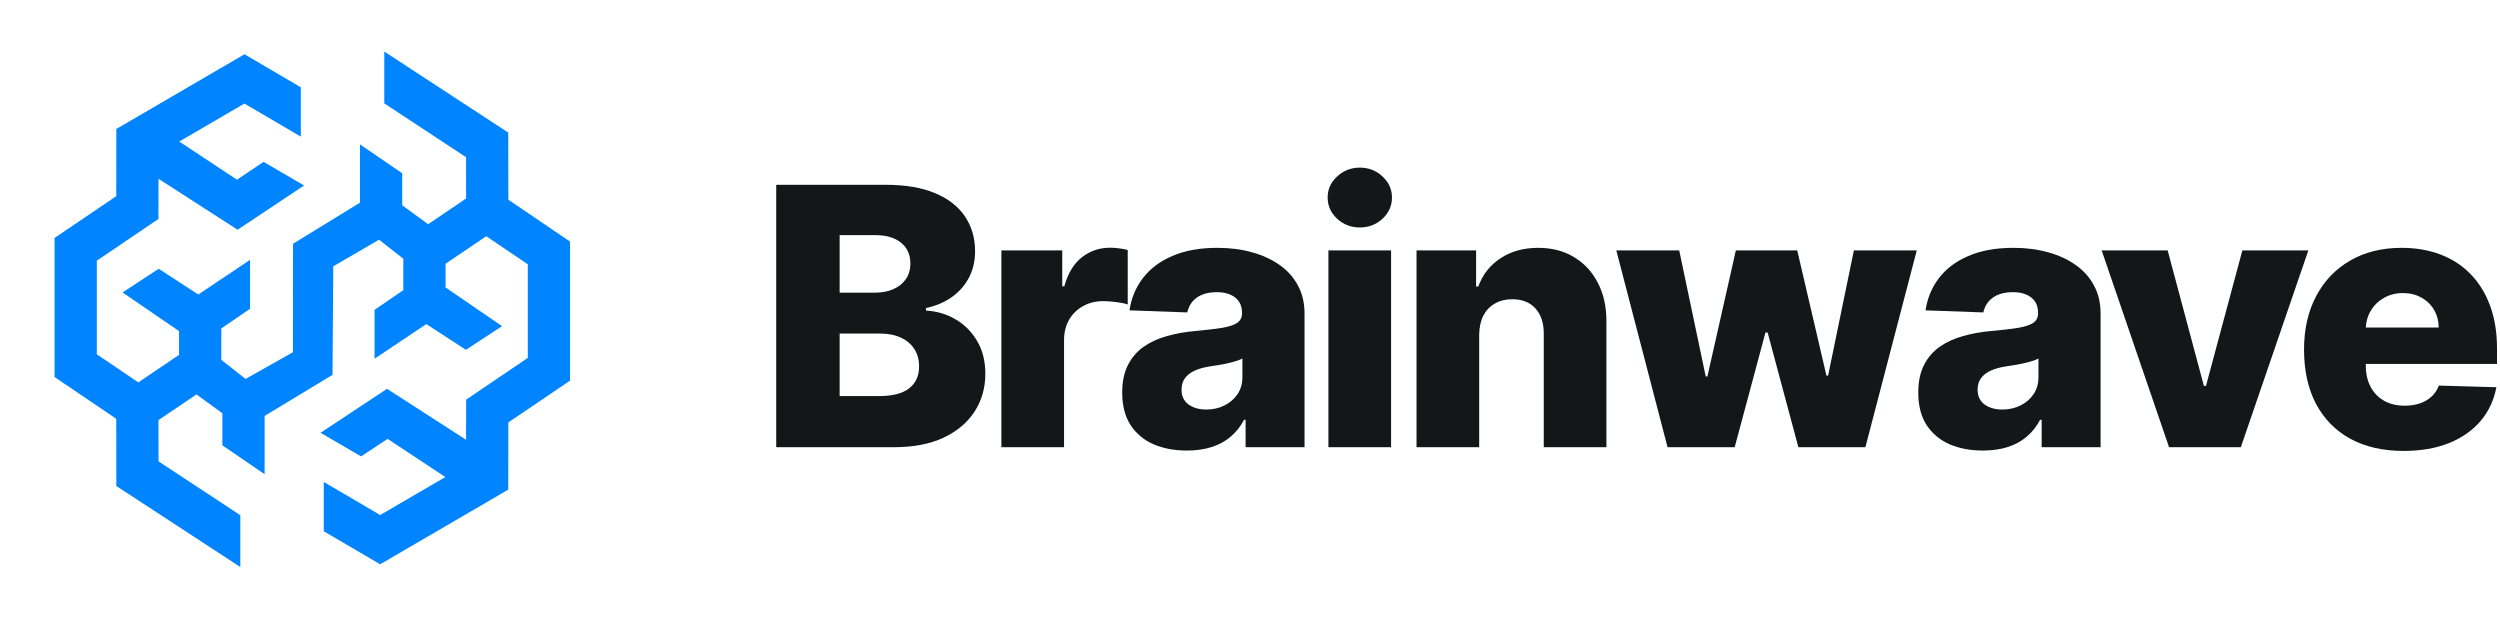
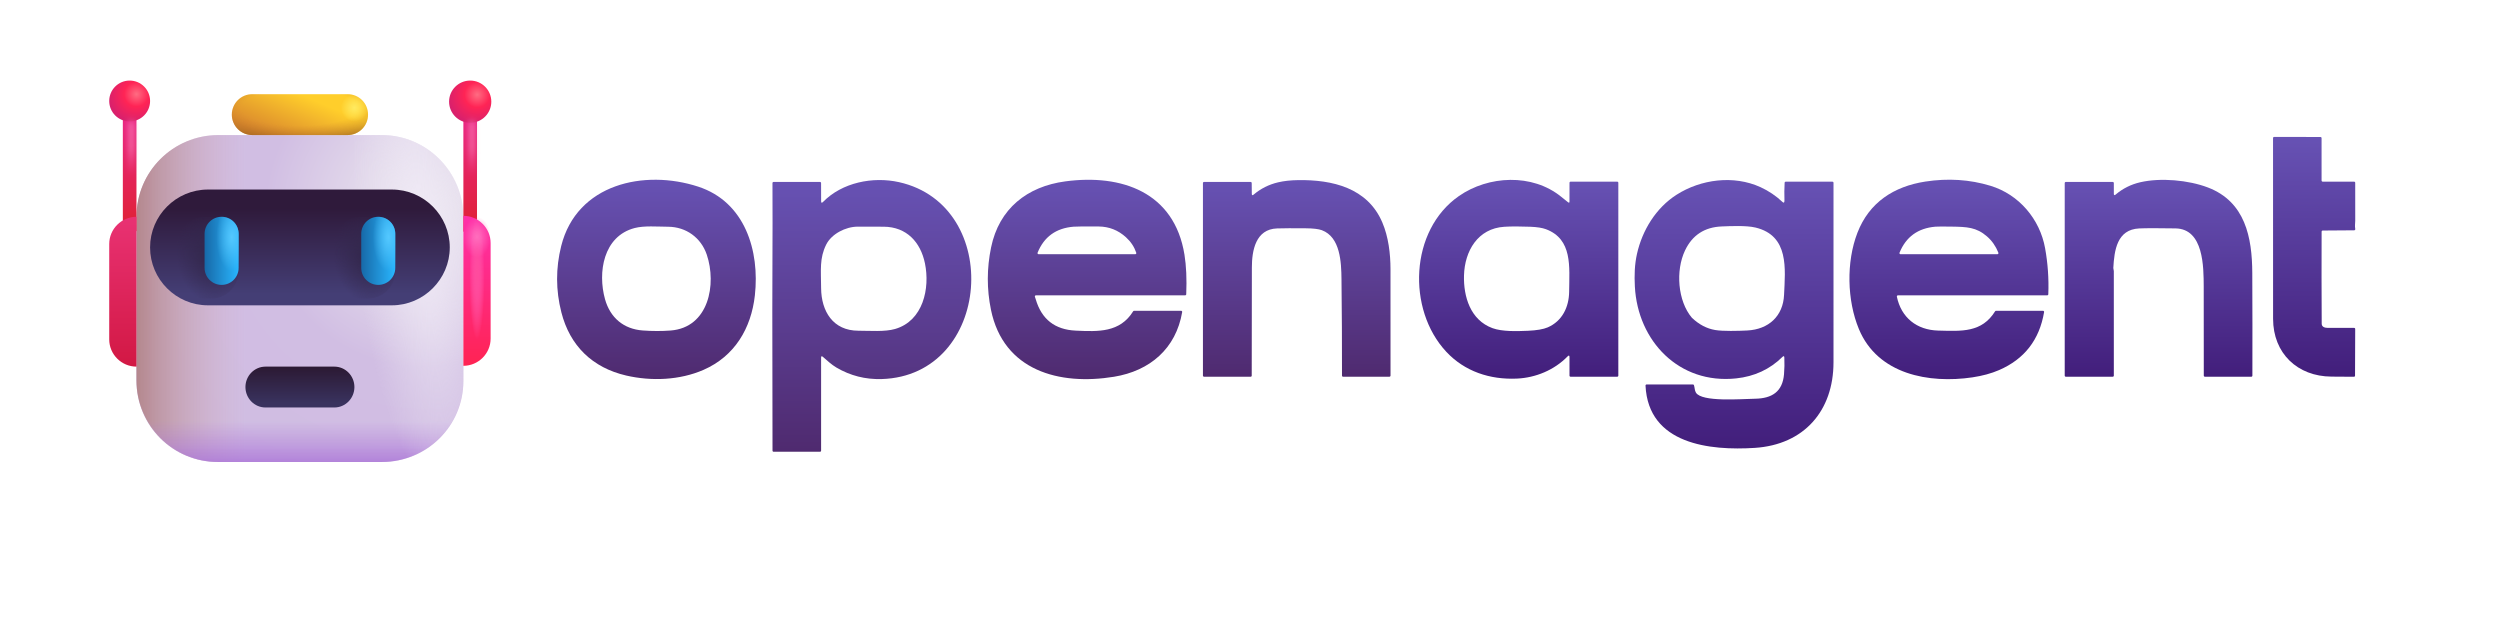
- <svg xmlns="http://www.w3.org/2000/svg" width="194" height="48" viewBox="0 0 194 48" fill="none">
-   <path d="M39.448 15.501L39.44 10.288L29.82 4V8.022L36.166 12.2L36.17 15.402L33.223 17.398L31.212 15.931V13.446L27.934 11.204V15.727L22.74 18.915L22.73 27.335L19.057 29.403L17.171 27.926V25.488L19.403 23.959V23.939V20.166L15.386 22.854L12.316 20.856L9.51 22.693L13.894 25.694V27.536L10.735 29.674L7.512 27.492V20.23L12.296 16.991L12.301 13.875L18.437 17.827L23.595 14.394L20.451 12.559L18.393 13.947L13.911 10.983L18.966 8.036L23.344 10.603V6.775L18.971 4.211L9.028 10.008L9.021 15.223L4.234 18.465V29.257L9.021 32.499L9.028 37.714L18.649 44V39.981L12.303 35.803L12.298 32.6L15.246 30.605L17.257 32.072V34.557L20.534 36.798V32.275L25.803 29.088L25.862 20.667L29.412 18.599L31.298 20.076V22.514L29.065 24.043V24.063V27.837L33.083 25.148L36.153 27.146L38.958 25.309L34.575 22.306V20.466L37.734 18.329L40.957 20.511V27.772L36.173 31.012L36.168 34.127L30.032 30.173L24.874 33.584L28.018 35.416L30.076 34.055L34.558 37.019L29.503 39.966L25.124 37.399V41.225L29.498 43.789L39.44 37.995L39.448 32.779L44.234 29.537V18.743L39.448 15.501Z" fill="#0084FF" />
-   <path d="M60.234 34.704V14.34H68.726C70.251 14.34 71.526 14.556 72.554 14.986C73.588 15.417 74.364 16.021 74.881 16.796C75.404 17.572 75.666 18.47 75.666 19.491C75.666 20.266 75.504 20.959 75.179 21.569C74.854 22.172 74.407 22.673 73.837 23.07C73.267 23.468 72.607 23.746 71.858 23.905V24.104C72.68 24.144 73.439 24.366 74.135 24.771C74.838 25.175 75.401 25.738 75.825 26.461C76.249 27.177 76.462 28.025 76.462 29.006C76.462 30.1 76.183 31.078 75.626 31.94C75.07 32.795 74.264 33.471 73.21 33.968C72.156 34.459 70.877 34.704 69.372 34.704H60.234ZM65.156 30.736H68.199C69.266 30.736 70.052 30.534 70.555 30.13C71.066 29.726 71.321 29.162 71.321 28.44C71.321 27.916 71.198 27.465 70.953 27.087C70.708 26.703 70.36 26.408 69.909 26.202C69.458 25.99 68.918 25.884 68.288 25.884H65.156V30.736ZM65.156 22.712H67.881C68.418 22.712 68.895 22.623 69.312 22.444C69.73 22.265 70.055 22.006 70.287 21.668C70.526 21.33 70.645 20.923 70.645 20.445C70.645 19.762 70.403 19.226 69.919 18.834C69.435 18.443 68.782 18.248 67.96 18.248H65.156V22.712Z" fill="#141718" />
-   <path d="M77.708 34.704V19.431H82.431V22.215H82.59C82.869 21.208 83.323 20.459 83.952 19.968C84.582 19.471 85.315 19.222 86.15 19.222C86.375 19.222 86.607 19.239 86.846 19.272C87.085 19.299 87.307 19.342 87.512 19.401V23.627C87.28 23.548 86.975 23.485 86.597 23.438C86.226 23.392 85.895 23.369 85.603 23.369C85.026 23.369 84.506 23.498 84.042 23.756C83.585 24.008 83.223 24.363 82.958 24.82C82.7 25.271 82.57 25.801 82.57 26.411V34.704H77.708Z" fill="#141718" />
-   <path d="M92.105 34.962C91.13 34.962 90.265 34.8 89.509 34.475C88.76 34.144 88.167 33.647 87.73 32.984C87.299 32.314 87.083 31.476 87.083 30.468C87.083 29.62 87.232 28.904 87.531 28.32C87.829 27.737 88.24 27.263 88.764 26.898C89.287 26.534 89.89 26.259 90.573 26.073C91.256 25.881 91.985 25.752 92.761 25.685C93.629 25.606 94.328 25.523 94.859 25.437C95.389 25.344 95.773 25.215 96.012 25.049C96.257 24.877 96.38 24.635 96.38 24.323V24.273C96.38 23.763 96.204 23.369 95.853 23.09C95.502 22.812 95.028 22.673 94.431 22.673C93.788 22.673 93.271 22.812 92.88 23.09C92.489 23.369 92.24 23.753 92.134 24.244L87.65 24.084C87.782 23.157 88.124 22.328 88.674 21.599C89.231 20.863 89.993 20.286 90.961 19.869C91.935 19.444 93.105 19.232 94.471 19.232C95.445 19.232 96.344 19.348 97.165 19.58C97.987 19.806 98.703 20.137 99.313 20.575C99.923 21.005 100.394 21.536 100.725 22.166C101.063 22.795 101.232 23.514 101.232 24.323V34.704H96.658V32.576H96.539C96.267 33.093 95.919 33.531 95.495 33.889C95.078 34.246 94.584 34.515 94.013 34.694C93.45 34.873 92.814 34.962 92.105 34.962ZM93.606 31.78C94.13 31.78 94.6 31.674 95.018 31.462C95.442 31.25 95.78 30.959 96.032 30.587C96.284 30.209 96.41 29.772 96.41 29.275V27.823C96.271 27.896 96.102 27.962 95.903 28.022C95.71 28.082 95.498 28.138 95.266 28.191C95.034 28.244 94.796 28.291 94.55 28.33C94.305 28.37 94.07 28.407 93.844 28.44C93.387 28.512 92.996 28.625 92.671 28.778C92.353 28.93 92.108 29.129 91.935 29.374C91.77 29.613 91.687 29.898 91.687 30.229C91.687 30.733 91.866 31.118 92.224 31.383C92.588 31.648 93.049 31.78 93.606 31.78Z" fill="#141718" />
-   <path d="M103.085 34.704V19.431H107.948V34.704H103.085ZM105.521 17.651C104.839 17.651 104.252 17.426 103.761 16.975C103.271 16.518 103.026 15.968 103.026 15.325C103.026 14.688 103.271 14.145 103.761 13.694C104.252 13.236 104.839 13.008 105.521 13.008C106.211 13.008 106.797 13.236 107.281 13.694C107.772 14.145 108.017 14.688 108.017 15.325C108.017 15.968 107.772 16.518 107.281 16.975C106.797 17.426 106.211 17.651 105.521 17.651Z" fill="#141718" />
-   <path d="M114.785 25.994V34.704H109.922V19.431H114.546V22.235H114.715C115.053 21.3 115.63 20.568 116.445 20.038C117.26 19.501 118.232 19.232 119.358 19.232C120.432 19.232 121.364 19.474 122.152 19.958C122.948 20.435 123.564 21.105 124.002 21.967C124.446 22.822 124.665 23.823 124.658 24.97V34.704H119.796V25.924C119.803 25.076 119.587 24.413 119.15 23.935C118.719 23.458 118.119 23.22 117.35 23.22C116.839 23.22 116.389 23.332 115.998 23.558C115.613 23.776 115.315 24.091 115.103 24.502C114.897 24.913 114.791 25.41 114.785 25.994Z" fill="#141718" />
-   <path d="M129.402 34.704L125.425 19.431H130.307L132.365 29.215H132.494L134.702 19.431H139.465L141.732 29.146H141.861L143.86 19.431H148.742L144.754 34.704H139.554L137.168 25.805H136.999L134.612 34.704H129.402Z" fill="#141718" />
-   <path d="M153.878 34.962C152.904 34.962 152.039 34.8 151.283 34.475C150.534 34.144 149.941 33.647 149.503 32.984C149.072 32.314 148.857 31.476 148.857 30.468C148.857 29.62 149.006 28.904 149.305 28.32C149.603 27.737 150.014 27.263 150.537 26.898C151.061 26.534 151.664 26.259 152.347 26.073C153.03 25.881 153.759 25.752 154.535 25.685C155.403 25.606 156.102 25.523 156.633 25.437C157.163 25.344 157.547 25.215 157.786 25.049C158.031 24.877 158.154 24.635 158.154 24.323V24.273C158.154 23.763 157.978 23.369 157.627 23.09C157.276 22.812 156.802 22.673 156.205 22.673C155.562 22.673 155.045 22.812 154.654 23.09C154.263 23.369 154.014 23.753 153.908 24.244L149.424 24.084C149.556 23.157 149.898 22.328 150.448 21.599C151.005 20.863 151.767 20.286 152.735 19.869C153.709 19.444 154.879 19.232 156.245 19.232C157.219 19.232 158.117 19.348 158.939 19.58C159.761 19.806 160.477 20.137 161.087 20.575C161.697 21.005 162.168 21.536 162.499 22.166C162.837 22.795 163.006 23.514 163.006 24.323V34.704H158.432V32.576H158.313C158.041 33.093 157.693 33.531 157.269 33.889C156.851 34.246 156.358 34.515 155.787 34.694C155.224 34.873 154.588 34.962 153.878 34.962ZM155.38 31.78C155.903 31.78 156.374 31.674 156.792 31.462C157.216 31.25 157.554 30.959 157.806 30.587C158.058 30.209 158.184 29.772 158.184 29.275V27.823C158.045 27.896 157.876 27.962 157.677 28.022C157.484 28.082 157.272 28.138 157.04 28.191C156.808 28.244 156.57 28.291 156.324 28.33C156.079 28.37 155.844 28.407 155.618 28.44C155.161 28.512 154.77 28.625 154.445 28.778C154.127 28.93 153.882 29.129 153.709 29.374C153.544 29.613 153.461 29.898 153.461 30.229C153.461 30.733 153.64 31.118 153.998 31.383C154.362 31.648 154.823 31.78 155.38 31.78Z" fill="#141718" />
-   <path d="M179.128 19.431L173.888 34.704H168.319L163.089 19.431H168.21L171.024 29.951H171.183L174.007 19.431H179.128Z" fill="#141718" />
-   <path d="M186.519 34.992C184.922 34.992 183.543 34.677 182.383 34.048C181.229 33.411 180.341 32.506 179.718 31.333C179.101 30.153 178.793 28.751 178.793 27.127C178.793 25.549 179.105 24.171 179.728 22.991C180.351 21.804 181.229 20.883 182.363 20.227C183.496 19.564 184.832 19.232 186.37 19.232C187.457 19.232 188.451 19.401 189.353 19.739C190.254 20.077 191.033 20.578 191.689 21.241C192.346 21.904 192.856 22.722 193.221 23.697C193.585 24.665 193.768 25.775 193.768 27.028V28.241H180.493V25.417H189.243C189.237 24.9 189.114 24.439 188.876 24.035C188.637 23.63 188.309 23.316 187.891 23.09C187.48 22.858 187.006 22.742 186.469 22.742C185.926 22.742 185.439 22.865 185.008 23.11C184.577 23.349 184.235 23.677 183.984 24.095C183.732 24.505 183.599 24.973 183.586 25.497V28.37C183.586 28.993 183.708 29.54 183.954 30.011C184.199 30.475 184.547 30.836 184.998 31.095C185.449 31.353 185.985 31.482 186.609 31.482C187.039 31.482 187.431 31.423 187.782 31.303C188.133 31.184 188.435 31.008 188.687 30.776C188.939 30.544 189.127 30.259 189.253 29.921L193.718 30.05C193.532 31.051 193.125 31.923 192.495 32.666C191.872 33.401 191.053 33.975 190.039 34.386C189.025 34.79 187.851 34.992 186.519 34.992Z" fill="#141718" />
+ <svg xmlns="http://www.w3.org/2000/svg" viewBox="0 0 194 48" fill="none">
+   <defs>
+     <radialGradient id="paint0_radial_31_1501" cx="0" cy="0" r="1" gradientUnits="userSpaceOnUse" gradientTransform="matrix(-18.49993, 14.50006, -14.50006, -18.49993, -10.47472, 67.0213)">
+       <stop stop-color="#EEEBF0" />
+       <stop offset="0.493" stop-color="#D1BEE3" />
+       <stop offset="1" stop-color="#D0BCE2" />
+     </radialGradient>
+     <linearGradient id="paint1_linear_31_1501" x1="12" y1="18" x2="4" y2="18" gradientUnits="userSpaceOnUse" gradientTransform="matrix(1, 0, 0, 1, -35.47472, 55.5213)">
+       <stop stop-color="#D5B2C0" stop-opacity="0" />
+       <stop offset="1" stop-color="#B4878D" />
+     </linearGradient>
+     <linearGradient id="paint2_linear_31_1501" x1="16" y1="27" x2="16" y2="31" gradientUnits="userSpaceOnUse" gradientTransform="matrix(1, 0, 0, 1, -35.47472, 55.5213)">
+       <stop stop-color="#B17EDB" stop-opacity="0" />
+       <stop offset="1" stop-color="#A56BD6" />
+     </linearGradient>
+     <radialGradient id="paint3_radial_31_1501" cx="0" cy="0" r="1" gradientUnits="userSpaceOnUse" gradientTransform="matrix(5.000002, -0.5, 1.911107, 19.11108, -10.47472, 69.0213)">
+       <stop stop-color="#F0EAF6" />
+       <stop offset="1" stop-color="#E7E0EF" stop-opacity="0" />
+     </radialGradient>
+     <linearGradient id="paint4_linear_31_1501" x1="4" y1="3.95" x2="4" y2="13.05" gradientUnits="userSpaceOnUse" gradientTransform="matrix(1, 0, 0, 1, -35.47472, 55.5213)">
+       <stop stop-color="#EA248A" />
+       <stop offset="1" stop-color="#DF2232" />
+     </linearGradient>
+     <linearGradient id="paint5_linear_31_1501" x1="3" y1="12" x2="3" y2="23" gradientUnits="userSpaceOnUse" gradientTransform="matrix(1, 0, 0, 1, -35.47472, 55.5213)">
+       <stop stop-color="#E93273" />
+       <stop offset="1" stop-color="#D21844" />
+     </linearGradient>
+     <linearGradient id="paint6_linear_31_1501" x1="15.998" y1="17.701" x2="15.998" y2="11.391" gradientUnits="userSpaceOnUse" gradientTransform="matrix(1, 0, 0, 1, -35.47472, 55.5213)">
+       <stop offset="0.006" stop-color="#443E75" />
+       <stop offset="1" stop-color="#2F1A3B" />
+     </linearGradient>
+     <linearGradient id="paint7_linear_31_1501" x1="15.998" y1="25.686" x2="15.998" y2="22.889" gradientUnits="userSpaceOnUse" gradientTransform="matrix(1, 0, 0, 1, -35.47472, 55.5213)">
+       <stop offset="0.006" stop-color="#39325E" />
+       <stop offset="1" stop-color="#2B1831" />
+     </linearGradient>
+     <radialGradient id="paint8_radial_31_1501" cx="0" cy="0" r="1" gradientUnits="userSpaceOnUse" gradientTransform="matrix(-0.499991, 1.999999, -1.999999, -0.499991, -31.47472, 58.5213)">
+       <stop stop-color="#FF6C82" />
+       <stop offset="0.441" stop-color="#FF2455" />
+       <stop offset="1" stop-color="#D9206C" />
+     </radialGradient>
+     <linearGradient id="paint9_linear_31_1501" x1="29" y1="4" x2="29" y2="13.09" gradientUnits="userSpaceOnUse" gradientTransform="matrix(1, 0, 0, 1, -35.47472, 55.5213)">
+       <stop stop-color="#EA248A" />
+       <stop offset="1" stop-color="#DF2232" />
+     </linearGradient>
+     <radialGradient id="paint10_radial_31_1501" cx="0" cy="0" r="1" gradientUnits="userSpaceOnUse" gradientTransform="matrix(-0.516658, 2.066668, -2.066668, -0.516658, -6.458015, 58.55463)">
+       <stop stop-color="#FF6C82" />
+       <stop offset="0.441" stop-color="#FF2455" />
+       <stop offset="1" stop-color="#D9206C" />
+     </radialGradient>
+     <radialGradient id="paint11_radial_31_1501" cx="0" cy="0" r="1" gradientUnits="userSpaceOnUse" gradientTransform="matrix(-2.5, 0.500003, -0.684277, -3.421363, -25.97472, 70.5213)">
+       <stop stop-color="#322649" />
+       <stop offset="1" stop-color="#342950" stop-opacity="0" />
+     </radialGradient>
+     <radialGradient id="paint12_radial_31_1501" cx="0" cy="0" r="1" gradientUnits="userSpaceOnUse" gradientTransform="matrix(-2.5, 0.500003, -0.684277, -3.421363, -14.47472, 70.5213)">
+       <stop stop-color="#322649" />
+       <stop offset="1" stop-color="#342950" stop-opacity="0" />
+     </radialGradient>
+     <linearGradient id="paint13_linear_31_1501" x1="16" y1="3" x2="14.5" y2="6.5" gradientUnits="userSpaceOnUse" gradientTransform="matrix(1, 0, 0, 1, -35.47472, 55.5213)">
+       <stop stop-color="#FFCE2B" />
+       <stop offset="1" stop-color="#D9862D" />
+     </linearGradient>
+     <radialGradient id="paint14_radial_31_1501" cx="0" cy="0" r="1" gradientUnits="userSpaceOnUse" gradientTransform="matrix(0, 3, -10, 0, -19.47472, 59.5213)">
+       <stop offset="0.431" stop-color="#CA7E29" stop-opacity="0" />
+       <stop offset="1" stop-color="#673F13" />
+     </radialGradient>
+     <linearGradient id="paint15_linear_31_1501" x1="29" y1="11.93" x2="29" y2="22.94" gradientUnits="userSpaceOnUse" gradientTransform="matrix(1, 0, 0, 1, -35.47472, 55.5213)">
+       <stop stop-color="#FF30AA" />
+       <stop offset="1" stop-color="#FF2353" />
+     </linearGradient>
+     <linearGradient id="paint16_linear_31_1501" x1="11.5" y1="14" x2="9" y2="14" gradientUnits="userSpaceOnUse" gradientTransform="matrix(1, 0, 0, 1, -35.47472, 55.5213)">
+       <stop stop-color="#29B6FE" />
+       <stop offset="1" stop-color="#1769A8" />
+     </linearGradient>
+     <radialGradient id="paint17_radial_31_1501" cx="0" cy="0" r="1" gradientUnits="userSpaceOnUse" gradientTransform="matrix(0, 2.5, -1.14393, 0, -24.47472, 69.0213)">
+       <stop stop-color="#54C8FF" />
+       <stop offset="1" stop-color="#54C8FF" stop-opacity="0" />
+     </radialGradient>
+     <linearGradient id="paint18_linear_31_1501" x1="23" y1="14" x2="20.5" y2="14" gradientUnits="userSpaceOnUse" gradientTransform="matrix(1, 0, 0, 1, -35.47472, 55.5213)">
+       <stop stop-color="#29B6FE" />
+       <stop offset="1" stop-color="#1769A8" />
+     </linearGradient>
+     <radialGradient id="paint19_radial_31_1501" cx="0" cy="0" r="1" gradientUnits="userSpaceOnUse" gradientTransform="matrix(0, 2.5, -1.14393, 0, -12.97472, 69.0213)">
+       <stop stop-color="#54C8FF" />
+       <stop offset="1" stop-color="#54C8FF" stop-opacity="0" />
+     </radialGradient>
+     <filter id="filter0_f_31_1501" x="3" y="4.5" width="1.25" height="7" filterUnits="userSpaceOnUse" color-interpolation-filters="sRGB">
+       <feFlood flood-opacity="0" result="BackgroundImageFix" />
+       <feBlend mode="normal" in="SourceGraphic" in2="BackgroundImageFix" result="shape" />
+       <feGaussianBlur stdDeviation="0.25" result="effect1_foregroundBlur_31_1501" />
+     </filter>
+     <linearGradient id="paint20_linear_31_1501" x1="3.5" y1="7" x2="3.5" y2="9" gradientUnits="userSpaceOnUse">
+       <stop stop-color="#FF96CB" />
+       <stop offset="1" stop-color="#FF6DB7" stop-opacity="0" />
+     </linearGradient>
+     <filter id="filter1_f_31_1501" x="28" y="4.5" width="1.25" height="7" filterUnits="userSpaceOnUse" color-interpolation-filters="sRGB">
+       <feFlood flood-opacity="0" result="BackgroundImageFix" />
+       <feBlend mode="normal" in="SourceGraphic" in2="BackgroundImageFix" result="shape" />
+       <feGaussianBlur stdDeviation="0.25" result="effect1_foregroundBlur_31_1501" />
+     </filter>
+     <linearGradient id="paint21_linear_31_1501" x1="28.5" y1="7" x2="28.5" y2="9" gradientUnits="userSpaceOnUse">
+       <stop stop-color="#FF96CB" />
+       <stop offset="1" stop-color="#FF6DB7" stop-opacity="0" />
+     </linearGradient>
+     <radialGradient id="paint22_radial_31_1501" cx="0" cy="0" r="1" gradientUnits="userSpaceOnUse" gradientTransform="matrix(0, 1.5, -1, 0, -6.474716, 69.0213)">
+       <stop stop-color="#FF72C1" />
+       <stop offset="1" stop-color="#FF6EBF" stop-opacity="0" />
+     </radialGradient>
+     <radialGradient id="paint23_radial_31_1501" cx="0" cy="0" r="1" gradientUnits="userSpaceOnUse" gradientTransform="matrix(0, 4.5, -0.55944, 0, -6.474716, 72.0213)">
+       <stop stop-color="#FF4B9C" />
+       <stop offset="1" stop-color="#FF73C1" stop-opacity="0" />
+     </radialGradient>
+     <radialGradient id="paint24_radial_31_1501" cx="0" cy="0" r="1" gradientUnits="userSpaceOnUse" gradientTransform="matrix(0, 1, -1, 0, -15.47472, 59.5213)">
+       <stop stop-color="#FFEA60" />
+       <stop offset="1" stop-color="#FFEF66" stop-opacity="0" />
+     </radialGradient>
+     <linearGradient gradientUnits="userSpaceOnUse" x1="-1.228" y1="60.169" x2="-1.228" y2="77.127" id="gradient-0">
+       <stop offset="0" style="stop-color: rgba(103, 82, 180, 1)" />
+       <stop offset="1" style="stop-color: rgb(79, 42, 111);" />
+     </linearGradient>
+     <linearGradient gradientUnits="userSpaceOnUse" x1="17.096" y1="60.194" x2="17.096" y2="83.314" id="gradient-1">
+       <stop offset="0" style="stop-color: rgba(103, 82, 180, 1)" />
+       <stop offset="1" style="stop-color: rgb(79, 42, 111);" />
+     </linearGradient>
+     <linearGradient gradientUnits="userSpaceOnUse" x1="35.42" y1="60.172" x2="35.42" y2="77.135" id="gradient-2">
+       <stop offset="0" style="stop-color: rgba(103, 82, 180, 1)" />
+       <stop offset="1" style="stop-color: rgb(79, 42, 111);" />
+     </linearGradient>
+     <linearGradient gradientUnits="userSpaceOnUse" x1="53.254" y1="60.199" x2="53.254" y2="76.931" id="gradient-3">
+       <stop offset="0" style="stop-color: rgba(103, 82, 180, 1)" />
+       <stop offset="1" style="stop-color: rgb(79, 42, 111);" />
+     </linearGradient>
+     <linearGradient gradientUnits="userSpaceOnUse" x1="72.139" y1="60.18" x2="72.139" y2="77.098" id="gradient-4">
+       <stop offset="0" style="stop-color: rgba(103, 82, 180, 1)" />
+       <stop offset="1" style="stop-color: rgb(66, 30, 123);" />
+     </linearGradient>
+     <linearGradient gradientUnits="userSpaceOnUse" x1="108.748" y1="60.165" x2="108.748" y2="77.137" id="gradient-5">
+       <stop offset="0" style="stop-color: rgba(103, 82, 180, 1)" />
+       <stop offset="1" style="stop-color: rgb(66, 30, 123);" />
+     </linearGradient>
+     <linearGradient gradientUnits="userSpaceOnUse" x1="126.584" y1="60.179" x2="126.584" y2="76.931" id="gradient-6">
+       <stop offset="0" style="stop-color: rgba(103, 82, 180, 1)" />
+       <stop offset="1" style="stop-color: rgb(66, 30, 123);" />
+     </linearGradient>
+     <linearGradient gradientUnits="userSpaceOnUse" x1="90.464" y1="60.195" x2="90.464" y2="83.032" id="gradient-7">
+       <stop offset="0" style="stop-color: rgba(103, 82, 180, 1)" />
+       <stop offset="1" style="stop-color: rgb(66, 30, 123);" />
+     </linearGradient>
+     <linearGradient gradientUnits="userSpaceOnUse" x1="139.821" y1="56.525" x2="139.821" y2="76.933" id="gradient-8">
+       <stop offset="0" style="stop-color: rgba(103, 82, 180, 1)" />
+       <stop offset="1" style="stop-color: rgb(66, 30, 123);" />
+     </linearGradient>
+   </defs>
+   <g transform="matrix(1.05705, 0, 0, 1.05705, 43.86026, -54.55059)" style="">
+     <path d="M -13.425 85.521 L -25.525 85.521 C -28.815 85.521 -31.475 82.861 -31.475 79.571 L -31.475 67.551 C -31.475 64.221 -28.775 61.521 -25.445 61.521 L -13.495 61.521 C -10.175 61.521 -7.475 64.221 -7.475 67.551 L -7.475 79.581 C -7.475 82.861 -10.135 85.521 -13.425 85.521 Z" fill="url(#paint0_radial_31_1501)" />
+     <path d="M -31.475 67.521 C -31.475 64.208 -28.788 61.521 -25.475 61.521 L -23.475 61.521 L -23.475 85.521 L -25.475 85.521 C -28.788 85.521 -31.475 82.835 -31.475 79.521 L -31.475 67.521 Z" fill="url(#paint1_linear_31_1501)" />
+     <path d="M -31.475 79.521 L -7.475 79.521 C -7.475 82.835 -10.161 85.521 -13.475 85.521 L -25.475 85.521 C -28.788 85.521 -31.475 82.835 -31.475 79.521 Z" fill="url(#paint2_linear_31_1501)" />
+     <path d="M -15.475 61.521 L -13.475 61.521 C -10.161 61.521 -7.475 64.208 -7.475 67.521 L -7.475 79.521 C -7.475 82.835 -10.161 85.521 -13.475 85.521 L -15.475 85.521 L -15.475 61.521 Z" fill="url(#paint3_radial_31_1501)" />
+     <path d="M -31.975 59.471 L -31.975 68.571" stroke="url(#paint4_linear_31_1501)" stroke-miterlimit="10" />
+     <path d="M -31.475 67.521 L -31.475 78.521 C -32.575 78.521 -33.475 77.622 -33.475 76.523 L -33.475 69.519 C -33.475 68.42 -32.575 67.521 -31.475 67.521 Z" fill="url(#paint5_linear_31_1501)" />
+     <path d="M -12.722 74.021 L -26.227 74.021 C -28.567 74.021 -30.475 72.112 -30.475 69.771 C -30.475 67.43 -28.567 65.521 -26.227 65.521 L -12.722 65.521 C -10.383 65.521 -8.475 67.43 -8.475 69.771 C -8.475 72.102 -10.393 74.021 -12.722 74.021 Z" fill="url(#paint6_linear_31_1501)" />
+     <path d="M -16.947 81.521 L -22.003 81.521 C -22.814 81.521 -23.475 80.848 -23.475 80.021 C -23.475 79.195 -22.814 78.521 -22.003 78.521 L -16.947 78.521 C -16.136 78.521 -15.475 79.195 -15.475 80.021 C -15.475 80.848 -16.136 81.521 -16.947 81.521 Z" fill="url(#paint7_linear_31_1501)" />
+     <path d="M -31.975 60.521 C -31.146 60.521 -30.475 59.85 -30.475 59.021 C -30.475 58.193 -31.146 57.521 -31.975 57.521 C -32.803 57.521 -33.475 58.193 -33.475 59.021 C -33.475 59.85 -32.803 60.521 -31.975 60.521 Z" fill="url(#paint8_radial_31_1501)" />
+     <path d="M -6.975 59.521 L -6.975 68.611" stroke="url(#paint9_linear_31_1501)" stroke-miterlimit="10" />
+     <path d="M -6.975 60.621 C -6.119 60.621 -5.425 59.927 -5.425 59.071 C -5.425 58.215 -6.119 57.521 -6.975 57.521 C -7.831 57.521 -8.525 58.215 -8.525 59.071 C -8.525 59.927 -7.831 60.621 -6.975 60.621 Z" fill="url(#paint10_radial_31_1501)" />
+     <rect x="-28.475" y="67.521" width="4.5" height="6" rx="2" fill="url(#paint11_radial_31_1501)" />
+     <rect x="-16.975" y="67.521" width="4.5" height="6" rx="2" fill="url(#paint12_radial_31_1501)" />
+     <rect x="-24.475" y="58.521" width="10" height="3" rx="1.5" fill="url(#paint13_linear_31_1501)" />
+     <rect x="-24.475" y="58.521" width="10" height="3" rx="1.5" fill="url(#paint14_radial_31_1501)" />
+     <path d="M -7.475 78.461 L -7.475 67.451 C -6.375 67.451 -5.475 68.351 -5.475 69.451 L -5.475 76.461 C -5.475 77.561 -6.375 78.461 -7.475 78.461 Z" fill="url(#paint15_linear_31_1501)" />
+     <rect x="-26.475" y="67.521" width="2.5" height="5" rx="1.25" fill="url(#paint16_linear_31_1501)" />
+     <rect x="-26.475" y="67.521" width="2.5" height="5" rx="1.25" fill="url(#paint17_radial_31_1501)" />
+     <rect x="-14.975" y="67.521" width="2.5" height="5" rx="1.25" fill="url(#paint18_linear_31_1501)" />
+     <rect x="-14.975" y="67.521" width="2.5" height="5" rx="1.25" fill="url(#paint19_radial_31_1501)" />
+     <g filter="url(#filter0_f_31_1501)" transform="matrix(1, 0, 0, 1, -35.47472, 55.5213)">
+       <line x1="3.625" y1="5" x2="3.625" y2="11" stroke="url(#paint20_linear_31_1501)" stroke-width="0.25" />
+     </g>
+     <g filter="url(#filter1_f_31_1501)" transform="matrix(1, 0, 0, 1, -35.47472, 55.5213)">
+       <line x1="28.625" y1="5" x2="28.625" y2="11" stroke="url(#paint21_linear_31_1501)" stroke-width="0.25" />
+     </g>
+     <ellipse cx="-6.475" cy="69.021" rx="1" ry="1.5" fill="url(#paint22_radial_31_1501)" />
+     <ellipse cx="-6.475" cy="72.021" rx="1" ry="4.5" fill="url(#paint23_radial_31_1501)" />
+     <path fill-rule="evenodd" clip-rule="evenodd" d="M -15.699 58.547 C -15.092 58.659 -14.613 59.138 -14.5 59.746 C -14.602 60.19 -15 60.521 -15.475 60.521 C -16.027 60.521 -16.475 60.074 -16.475 59.521 C -16.475 59.046 -16.143 58.648 -15.699 58.547 Z" fill="url(#paint24_radial_31_1501)" />
+   </g>
+   <g transform="matrix(0.912014, 0, 0, 0.912014, 52.05914, -40.92681)" style="">
+     <path d="M 2.318 60.753 C 6.322 62.057 7.567 66.231 7.148 70.005 C 6.835 72.822 5.42 75.19 2.783 76.343 C 0.754 77.23 -1.655 77.324 -3.801 76.828 C -6.668 76.163 -8.586 74.307 -9.316 71.454 C -9.797 69.573 -9.802 67.693 -9.332 65.813 C -8.004 60.502 -2.25 59.266 2.318 60.753 Z M 3.056 66.544 C 2.569 65.103 1.301 64.18 -0.225 64.168 C -1.143 64.162 -2.266 64.065 -3.079 64.277 C -5.759 64.976 -6.235 68.069 -5.603 70.333 C -5.16 71.918 -4.01 72.876 -2.393 72.994 C -1.571 73.054 -0.783 73.055 -0.027 72.998 C 3.235 72.751 3.904 69.055 3.056 66.544 Z" style="fill: url(#gradient-0);" />
+     <path d="M 12.939 75.241 C 12.835 75.15 12.783 75.174 12.783 75.312 L 12.783 83.22 C 12.783 83.245 12.773 83.269 12.755 83.286 C 12.737 83.304 12.714 83.314 12.689 83.314 L 8.743 83.314 C 8.718 83.314 8.694 83.304 8.677 83.286 C 8.659 83.269 8.649 83.245 8.649 83.22 C 8.658 77.908 8.612 72.684 8.642 67.369 C 8.655 65.052 8.656 62.746 8.645 60.45 C 8.645 60.425 8.655 60.401 8.673 60.383 C 8.69 60.365 8.714 60.355 8.739 60.355 L 12.687 60.355 C 12.712 60.355 12.736 60.365 12.753 60.383 C 12.771 60.4 12.781 60.424 12.781 60.449 L 12.785 61.992 C 12.786 62.145 12.84 62.167 12.947 62.058 C 14.566 60.401 17.189 59.877 19.413 60.374 C 28.319 62.362 27.31 76.851 17.936 77.128 C 16.55 77.169 15.267 76.842 14.086 76.148 C 13.671 75.904 13.301 75.556 12.939 75.241 Z M 12.784 69.391 C 12.799 71.357 13.792 73.012 15.952 73.015 C 16.935 73.016 18.2 73.122 19.078 72.867 C 21.472 72.172 22.059 69.404 21.618 67.278 C 21.245 65.478 20.059 64.178 18.11 64.165 C 17.375 64.16 16.64 64.158 15.905 64.16 C 14.863 64.162 13.668 64.779 13.214 65.691 C 12.641 66.846 12.773 67.835 12.784 69.391 Z" style="fill: url(#gradient-1);" />
+     <path d="M 30.977 70.135 C 30.995 70.177 31.019 70.249 31.049 70.351 C 31.545 72.04 32.678 72.926 34.446 73.007 C 36.366 73.096 38.208 73.18 39.336 71.362 C 39.344 71.349 39.356 71.337 39.37 71.33 C 39.384 71.322 39.4 71.318 39.415 71.318 L 43.414 71.318 C 43.427 71.318 43.441 71.321 43.453 71.327 C 43.465 71.333 43.476 71.341 43.485 71.352 C 43.494 71.362 43.5 71.374 43.504 71.387 C 43.507 71.401 43.508 71.414 43.506 71.428 C 42.975 74.538 40.765 76.431 37.706 76.932 C 33.076 77.691 28.301 76.434 27.235 71.228 C 26.875 69.475 26.879 67.709 27.246 65.928 C 27.927 62.621 30.32 60.743 33.559 60.308 C 38.342 59.666 42.845 61.216 43.702 66.552 C 43.854 67.501 43.904 68.621 43.851 69.913 C 43.85 69.938 43.84 69.96 43.822 69.977 C 43.805 69.994 43.782 70.003 43.757 70.003 L 31.062 70.003 C 31.047 70.004 31.031 70.007 31.018 70.015 C 31.004 70.022 30.992 70.033 30.984 70.046 C 30.976 70.059 30.97 70.074 30.969 70.09 C 30.968 70.105 30.97 70.121 30.977 70.135 Z M 38.728 65.068 C 38.064 64.461 37.287 64.154 36.397 64.146 C 35.24 64.136 34.53 64.142 34.266 64.164 C 32.772 64.286 31.751 65.024 31.203 66.376 C 31.197 66.39 31.195 66.406 31.196 66.421 C 31.198 66.436 31.203 66.451 31.212 66.464 C 31.22 66.477 31.232 66.487 31.245 66.494 C 31.259 66.502 31.274 66.506 31.289 66.506 L 39.509 66.506 C 39.524 66.506 39.539 66.502 39.552 66.495 C 39.566 66.489 39.577 66.479 39.586 66.467 C 39.594 66.454 39.6 66.44 39.602 66.426 C 39.605 66.411 39.603 66.396 39.599 66.382 C 39.429 65.88 39.139 65.442 38.728 65.068 Z" style="fill: url(#gradient-2);" />
+     <path d="M 49.43 61.363 C 49.431 61.496 49.483 61.52 49.585 61.434 C 50.191 60.922 50.884 60.574 51.664 60.39 C 52.158 60.273 52.724 60.21 53.364 60.201 C 56.282 60.158 59.275 60.851 60.534 63.799 C 61.064 65.039 61.229 66.49 61.231 67.776 C 61.236 70.806 61.237 73.826 61.233 76.835 C 61.233 76.86 61.223 76.884 61.205 76.901 C 61.188 76.918 61.164 76.928 61.139 76.928 L 57.198 76.93 C 57.173 76.93 57.149 76.92 57.132 76.903 C 57.114 76.885 57.104 76.861 57.104 76.836 C 57.108 74.096 57.093 71.357 57.061 68.62 C 57.044 67.213 56.975 65.053 55.389 64.461 C 55.114 64.359 54.649 64.304 53.993 64.299 C 52.94 64.289 52.136 64.293 51.581 64.311 C 49.749 64.371 49.436 66.208 49.436 67.633 C 49.436 70.709 49.431 73.777 49.423 76.837 C 49.423 76.862 49.413 76.886 49.396 76.904 C 49.378 76.921 49.355 76.931 49.33 76.931 L 45.366 76.928 C 45.341 76.928 45.317 76.918 45.299 76.901 C 45.282 76.883 45.272 76.859 45.272 76.834 L 45.272 60.45 C 45.272 60.425 45.282 60.401 45.299 60.383 C 45.317 60.366 45.341 60.356 45.366 60.356 L 49.328 60.356 C 49.353 60.356 49.377 60.366 49.395 60.383 C 49.412 60.401 49.422 60.424 49.422 60.449 L 49.43 61.363 Z" style="fill: url(#gradient-3);" />
+     <path d="M 76.338 62.084 C 76.419 62.147 76.46 62.128 76.46 62.025 L 76.462 60.426 C 76.462 60.401 76.472 60.377 76.49 60.359 C 76.508 60.342 76.531 60.332 76.556 60.332 L 80.522 60.332 C 80.547 60.332 80.57 60.342 80.588 60.359 C 80.606 60.377 80.616 60.401 80.616 60.426 L 80.616 76.835 C 80.616 76.86 80.606 76.884 80.588 76.901 C 80.57 76.919 80.547 76.929 80.522 76.929 L 76.554 76.929 C 76.53 76.929 76.506 76.919 76.488 76.901 C 76.47 76.884 76.461 76.86 76.461 76.835 L 76.461 75.265 C 76.461 75.11 76.408 75.088 76.3 75.199 C 75.168 76.362 73.583 77.015 71.993 77.088 C 69.692 77.193 67.541 76.479 65.979 74.808 C 62.619 71.212 62.859 64.467 67.054 61.555 C 69.569 59.808 73.294 59.617 75.754 61.617 C 75.952 61.778 76.147 61.933 76.338 62.084 Z M 67.485 68.312 C 67.435 70.098 68.017 72.103 69.912 72.798 C 70.738 73.1 71.991 73.06 72.925 73.02 C 73.679 72.986 74.241 72.889 74.612 72.729 C 75.839 72.197 76.421 71.011 76.432 69.675 C 76.449 67.568 76.731 65.228 74.452 64.375 C 74.145 64.261 73.706 64.192 73.136 64.169 C 72.247 64.133 71.506 64.134 70.913 64.171 C 68.659 64.312 67.543 66.232 67.485 68.312 Z" style="fill: url(#gradient-4);" />
+     <path d="M 110.736 76.984 C 107.073 77.524 102.692 76.749 101.084 72.872 C 100.074 70.438 99.997 67.172 100.961 64.679 C 101.958 62.1 104.055 60.739 106.739 60.324 C 108.668 60.027 110.516 60.146 112.282 60.684 C 114.708 61.421 116.483 63.52 116.928 65.991 C 117.162 67.287 117.253 68.595 117.201 69.914 C 117.2 69.938 117.19 69.961 117.172 69.978 C 117.155 69.995 117.131 70.004 117.107 70.004 L 104.408 70.004 C 104.394 70.004 104.38 70.007 104.368 70.013 C 104.355 70.019 104.344 70.028 104.335 70.039 C 104.326 70.05 104.32 70.062 104.317 70.076 C 104.313 70.09 104.313 70.104 104.316 70.118 C 104.686 71.903 106.012 72.954 107.824 73.002 C 109.838 73.056 111.539 73.183 112.675 71.363 C 112.683 71.349 112.695 71.338 112.709 71.33 C 112.723 71.323 112.739 71.319 112.755 71.319 L 116.75 71.319 C 116.764 71.319 116.777 71.321 116.79 71.327 C 116.802 71.333 116.813 71.341 116.822 71.352 C 116.831 71.362 116.837 71.375 116.841 71.388 C 116.845 71.401 116.845 71.415 116.843 71.428 C 116.447 73.785 115.17 75.43 113.013 76.364 C 112.35 76.651 111.591 76.857 110.736 76.984 Z M 111.988 64.994 C 111.079 64.203 110.273 64.178 108.982 64.157 C 108.246 64.145 107.783 64.147 107.594 64.163 C 106.109 64.29 105.092 65.028 104.542 66.377 C 104.536 66.391 104.534 66.406 104.536 66.422 C 104.537 66.437 104.543 66.452 104.551 66.465 C 104.56 66.478 104.571 66.488 104.585 66.495 C 104.599 66.503 104.614 66.506 104.63 66.506 L 112.865 66.506 C 112.881 66.506 112.896 66.503 112.909 66.495 C 112.923 66.488 112.935 66.478 112.943 66.465 C 112.952 66.452 112.957 66.438 112.959 66.423 C 112.961 66.407 112.958 66.392 112.953 66.378 C 112.732 65.823 112.411 65.362 111.988 64.994 Z" style="fill: url(#gradient-5);" />
+     <path d="M 134.472 76.931 L 130.524 76.928 C 130.5 76.928 130.476 76.918 130.458 76.9 C 130.44 76.883 130.431 76.859 130.431 76.834 C 130.432 73.059 130.431 70.534 130.425 69.259 C 130.416 67.614 130.431 64.35 128.029 64.309 C 126.551 64.284 125.519 64.285 124.932 64.312 C 123.042 64.403 122.815 66.176 122.733 67.68 C 122.729 67.742 122.776 67.863 122.776 67.939 C 122.777 70.904 122.777 73.869 122.777 76.835 C 122.777 76.86 122.767 76.884 122.749 76.901 C 122.732 76.919 122.708 76.929 122.683 76.929 L 118.692 76.929 C 118.667 76.929 118.643 76.919 118.626 76.901 C 118.608 76.884 118.598 76.86 118.598 76.835 L 118.598 60.449 C 118.598 60.424 118.608 60.401 118.626 60.383 C 118.643 60.365 118.667 60.355 118.692 60.355 L 122.683 60.356 C 122.708 60.356 122.732 60.366 122.749 60.384 C 122.767 60.401 122.777 60.425 122.777 60.45 L 122.778 61.356 C 122.778 61.492 122.829 61.516 122.932 61.429 C 123.542 60.912 124.242 60.563 125.032 60.381 C 126.761 59.982 129.127 60.196 130.781 60.827 C 133.963 62.042 134.543 65.074 134.557 68.098 C 134.571 71.016 134.574 73.929 134.566 76.837 C 134.566 76.862 134.556 76.885 134.538 76.903 C 134.521 76.921 134.497 76.931 134.472 76.931 Z" style="fill: url(#gradient-6);" />
+     <path d="M 94.747 62.008 C 94.752 61.967 94.753 61.925 94.751 61.881 C 94.734 61.419 94.739 60.933 94.766 60.422 C 94.767 60.398 94.778 60.376 94.795 60.359 C 94.813 60.343 94.836 60.334 94.86 60.334 L 98.831 60.334 C 98.856 60.334 98.88 60.344 98.898 60.361 C 98.915 60.379 98.925 60.403 98.925 60.428 C 98.927 65.488 98.927 70.582 98.924 75.708 C 98.922 79.833 96.416 82.72 92.213 82.985 C 88.438 83.225 83.167 82.701 82.93 77.685 C 82.929 77.672 82.931 77.659 82.936 77.647 C 82.94 77.635 82.947 77.624 82.956 77.615 C 82.964 77.606 82.975 77.599 82.987 77.594 C 82.998 77.589 83.011 77.586 83.024 77.586 L 86.963 77.586 C 86.983 77.586 87.003 77.592 87.019 77.604 C 87.035 77.616 87.047 77.633 87.053 77.653 C 87.122 77.878 87.105 78.094 87.22 78.284 C 87.716 79.1 91.069 78.822 92.258 78.801 C 93.683 78.776 94.589 78.21 94.714 76.718 C 94.753 76.248 94.763 75.777 94.742 75.303 C 94.736 75.163 94.683 75.142 94.582 75.241 C 93.513 76.297 92.199 76.907 90.639 77.072 C 85.784 77.586 82.267 73.901 82.023 69.252 C 81.973 68.303 82 67.39 82.202 66.482 C 82.651 64.472 83.816 62.565 85.571 61.445 C 87.638 60.126 90.428 59.754 92.716 60.801 C 93.404 61.115 94.028 61.537 94.589 62.064 C 94.679 62.149 94.732 62.13 94.747 62.008 Z M 86.882 71.919 C 87.484 72.49 88.143 72.835 88.857 72.955 C 89.521 73.067 90.807 73.035 91.585 72.995 C 93.408 72.902 94.639 71.768 94.718 69.961 C 94.816 67.761 95.165 64.926 92.286 64.236 C 91.487 64.045 90.092 64.116 89.426 64.142 C 87.957 64.198 86.912 64.879 86.291 66.186 C 85.476 67.9 85.667 70.487 86.875 71.912 C 86.877 71.914 86.88 71.917 86.882 71.919 Z" style="fill: url(#gradient-7);" />
+     <path d="M 141.298 76.92 C 138.393 76.902 136.33 74.937 136.327 71.999 C 136.322 66.861 136.321 61.735 136.323 56.62 C 136.323 56.595 136.333 56.571 136.35 56.553 C 136.368 56.535 136.392 56.525 136.417 56.525 L 140.359 56.531 C 140.384 56.531 140.408 56.541 140.426 56.558 C 140.443 56.576 140.453 56.6 140.453 56.625 L 140.453 60.237 C 140.453 60.262 140.463 60.286 140.481 60.304 C 140.498 60.321 140.522 60.331 140.547 60.331 L 143.222 60.332 C 143.246 60.332 143.27 60.342 143.288 60.36 C 143.306 60.377 143.315 60.401 143.315 60.426 C 143.317 61.507 143.318 62.584 143.317 63.658 C 143.317 63.834 143.269 64.115 143.318 64.358 C 143.321 64.372 143.321 64.386 143.317 64.399 C 143.314 64.413 143.308 64.425 143.299 64.436 C 143.291 64.447 143.28 64.456 143.267 64.462 C 143.255 64.468 143.241 64.471 143.227 64.471 L 140.551 64.491 C 140.526 64.491 140.503 64.501 140.485 64.518 C 140.467 64.535 140.457 64.559 140.457 64.584 C 140.447 67.182 140.449 69.795 140.464 72.422 C 140.466 72.691 140.724 72.772 140.967 72.773 C 141.722 72.775 142.473 72.775 143.22 72.773 C 143.232 72.773 143.244 72.775 143.256 72.78 C 143.267 72.785 143.278 72.792 143.286 72.8 C 143.295 72.809 143.302 72.819 143.307 72.831 C 143.311 72.842 143.314 72.854 143.314 72.867 L 143.3 76.839 C 143.3 76.864 143.29 76.887 143.272 76.905 C 143.255 76.923 143.231 76.933 143.206 76.933 C 142.536 76.928 141.901 76.924 141.298 76.92 Z" style="fill: url(#gradient-8);" />
+   </g>
</svg>
